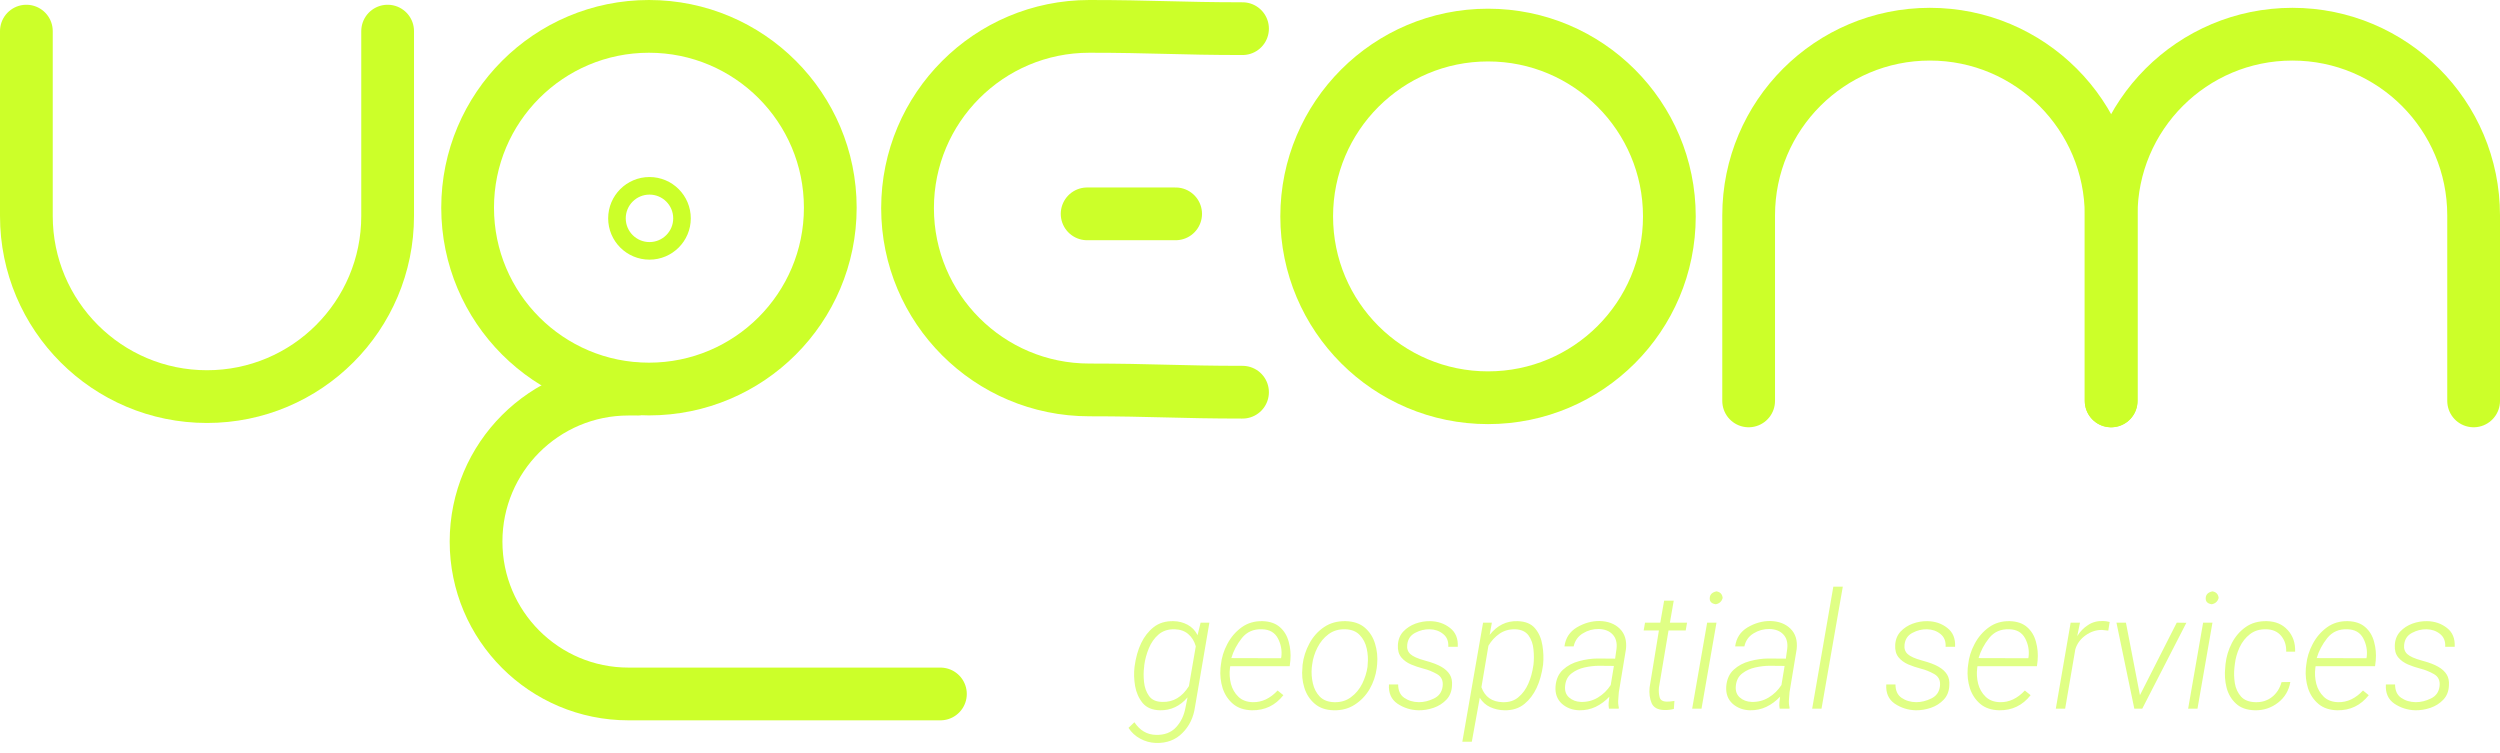
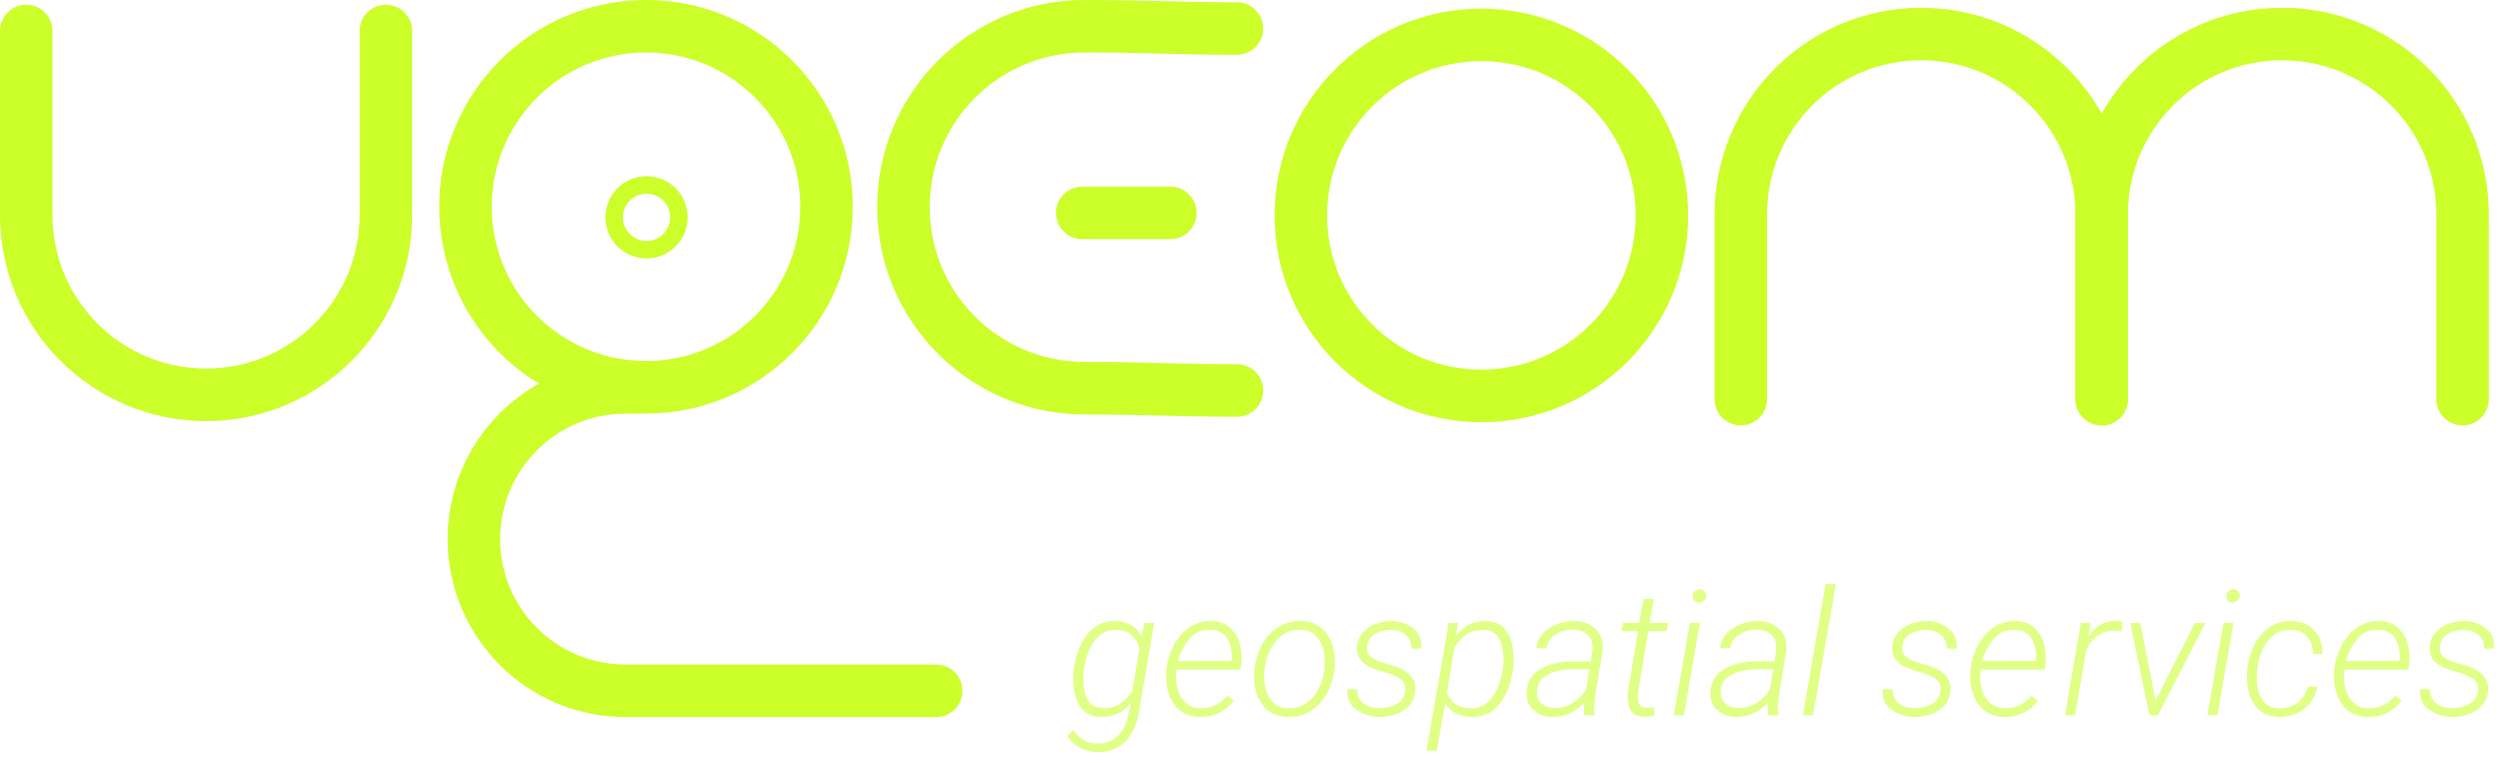
- <svg xmlns="http://www.w3.org/2000/svg" id="Layer_2" width="284.42" height="85.64" viewBox="0 0 284.42 85.64">
+ <svg xmlns="http://www.w3.org/2000/svg" id="Layer_2" width="285.7" height="87.16" viewBox="0 0 285.7 87.16">
  <defs>
-     <style>.cls-1{fill:#cf3;font-family:Roboto-LightItalic, Roboto;font-size:18.5px;font-style:italic;font-weight:300;opacity:.6;}.cls-2{stroke-width:2px;}.cls-2,.cls-3{fill:none;stroke:#ccff29;stroke-miterlimit:10;}.cls-4{letter-spacing:0em;}.cls-3{stroke-linecap:round;stroke-width:6px;}</style>
+     <style>.cls-1{letter-spacing:0em;}.cls-2{stroke-width:2px;}.cls-2,.cls-3{fill:none;stroke:#ccff29;stroke-miterlimit:10;}.cls-3{stroke-linecap:round;stroke-width:6px;}.cls-4{fill:#cf3;font-family:Roboto-LightItalic, Roboto;font-size:20px;font-style:italic;font-weight:300;opacity:.6;}</style>
  </defs>
  <g id="Layer_2-2">
-     <text class="cls-1" transform="translate(128.23 80.62)">
+     <text class="cls-4" transform="translate(121.78 81.74)">
      <tspan x="0" y="0">geospatial se</tspan>
-       <tspan class="cls-4" x="105.25" y="0">r</tspan>
-       <tspan x="111.54" y="0">vices</tspan>
+       <tspan class="cls-1" x="113.76" y="0">r</tspan>
+       <tspan x="120.56" y="0">vices</tspan>
    </text>
    <circle class="cls-2" cx="73.89" cy="24.84" r="3.7" />
    <path class="cls-3" d="M141.36,3.26c-7.05,0-10.37-.26-17.43-.26-11.42,0-20.68,9.26-20.68,20.68s9.26,20.68,20.68,20.68c7.05,0,10.37.26,17.43.26" />
    <circle class="cls-3" cx="169.29" cy="24.62" r="20.63" />
    <path class="cls-3" d="M240.18,45.61v-21.1c0-11.39-9.23-20.62-20.62-20.62s-20.62,9.23-20.62,20.62v21.1" />
    <path class="cls-3" d="M281.42,45.61v-21.1c0-11.39-9.23-20.62-20.62-20.62s-20.62,9.23-20.62,20.62v21.1" />
    <circle class="cls-3" cx="73.83" cy="23.63" r="20.63" />
    <path class="cls-3" d="M72.44,44.27h-.94c-9.58,0-17.34,7.76-17.34,17.34s7.76,17.34,17.34,17.34h35.49" />
    <path class="cls-3" d="M3,3.54v21.03c0,11.35,9.2,20.55,20.55,20.55s20.55-9.2,20.55-20.55V3.54" />
    <line class="cls-3" x1="123.68" y1="24.33" x2="133.75" y2="24.33" />
  </g>
</svg>
